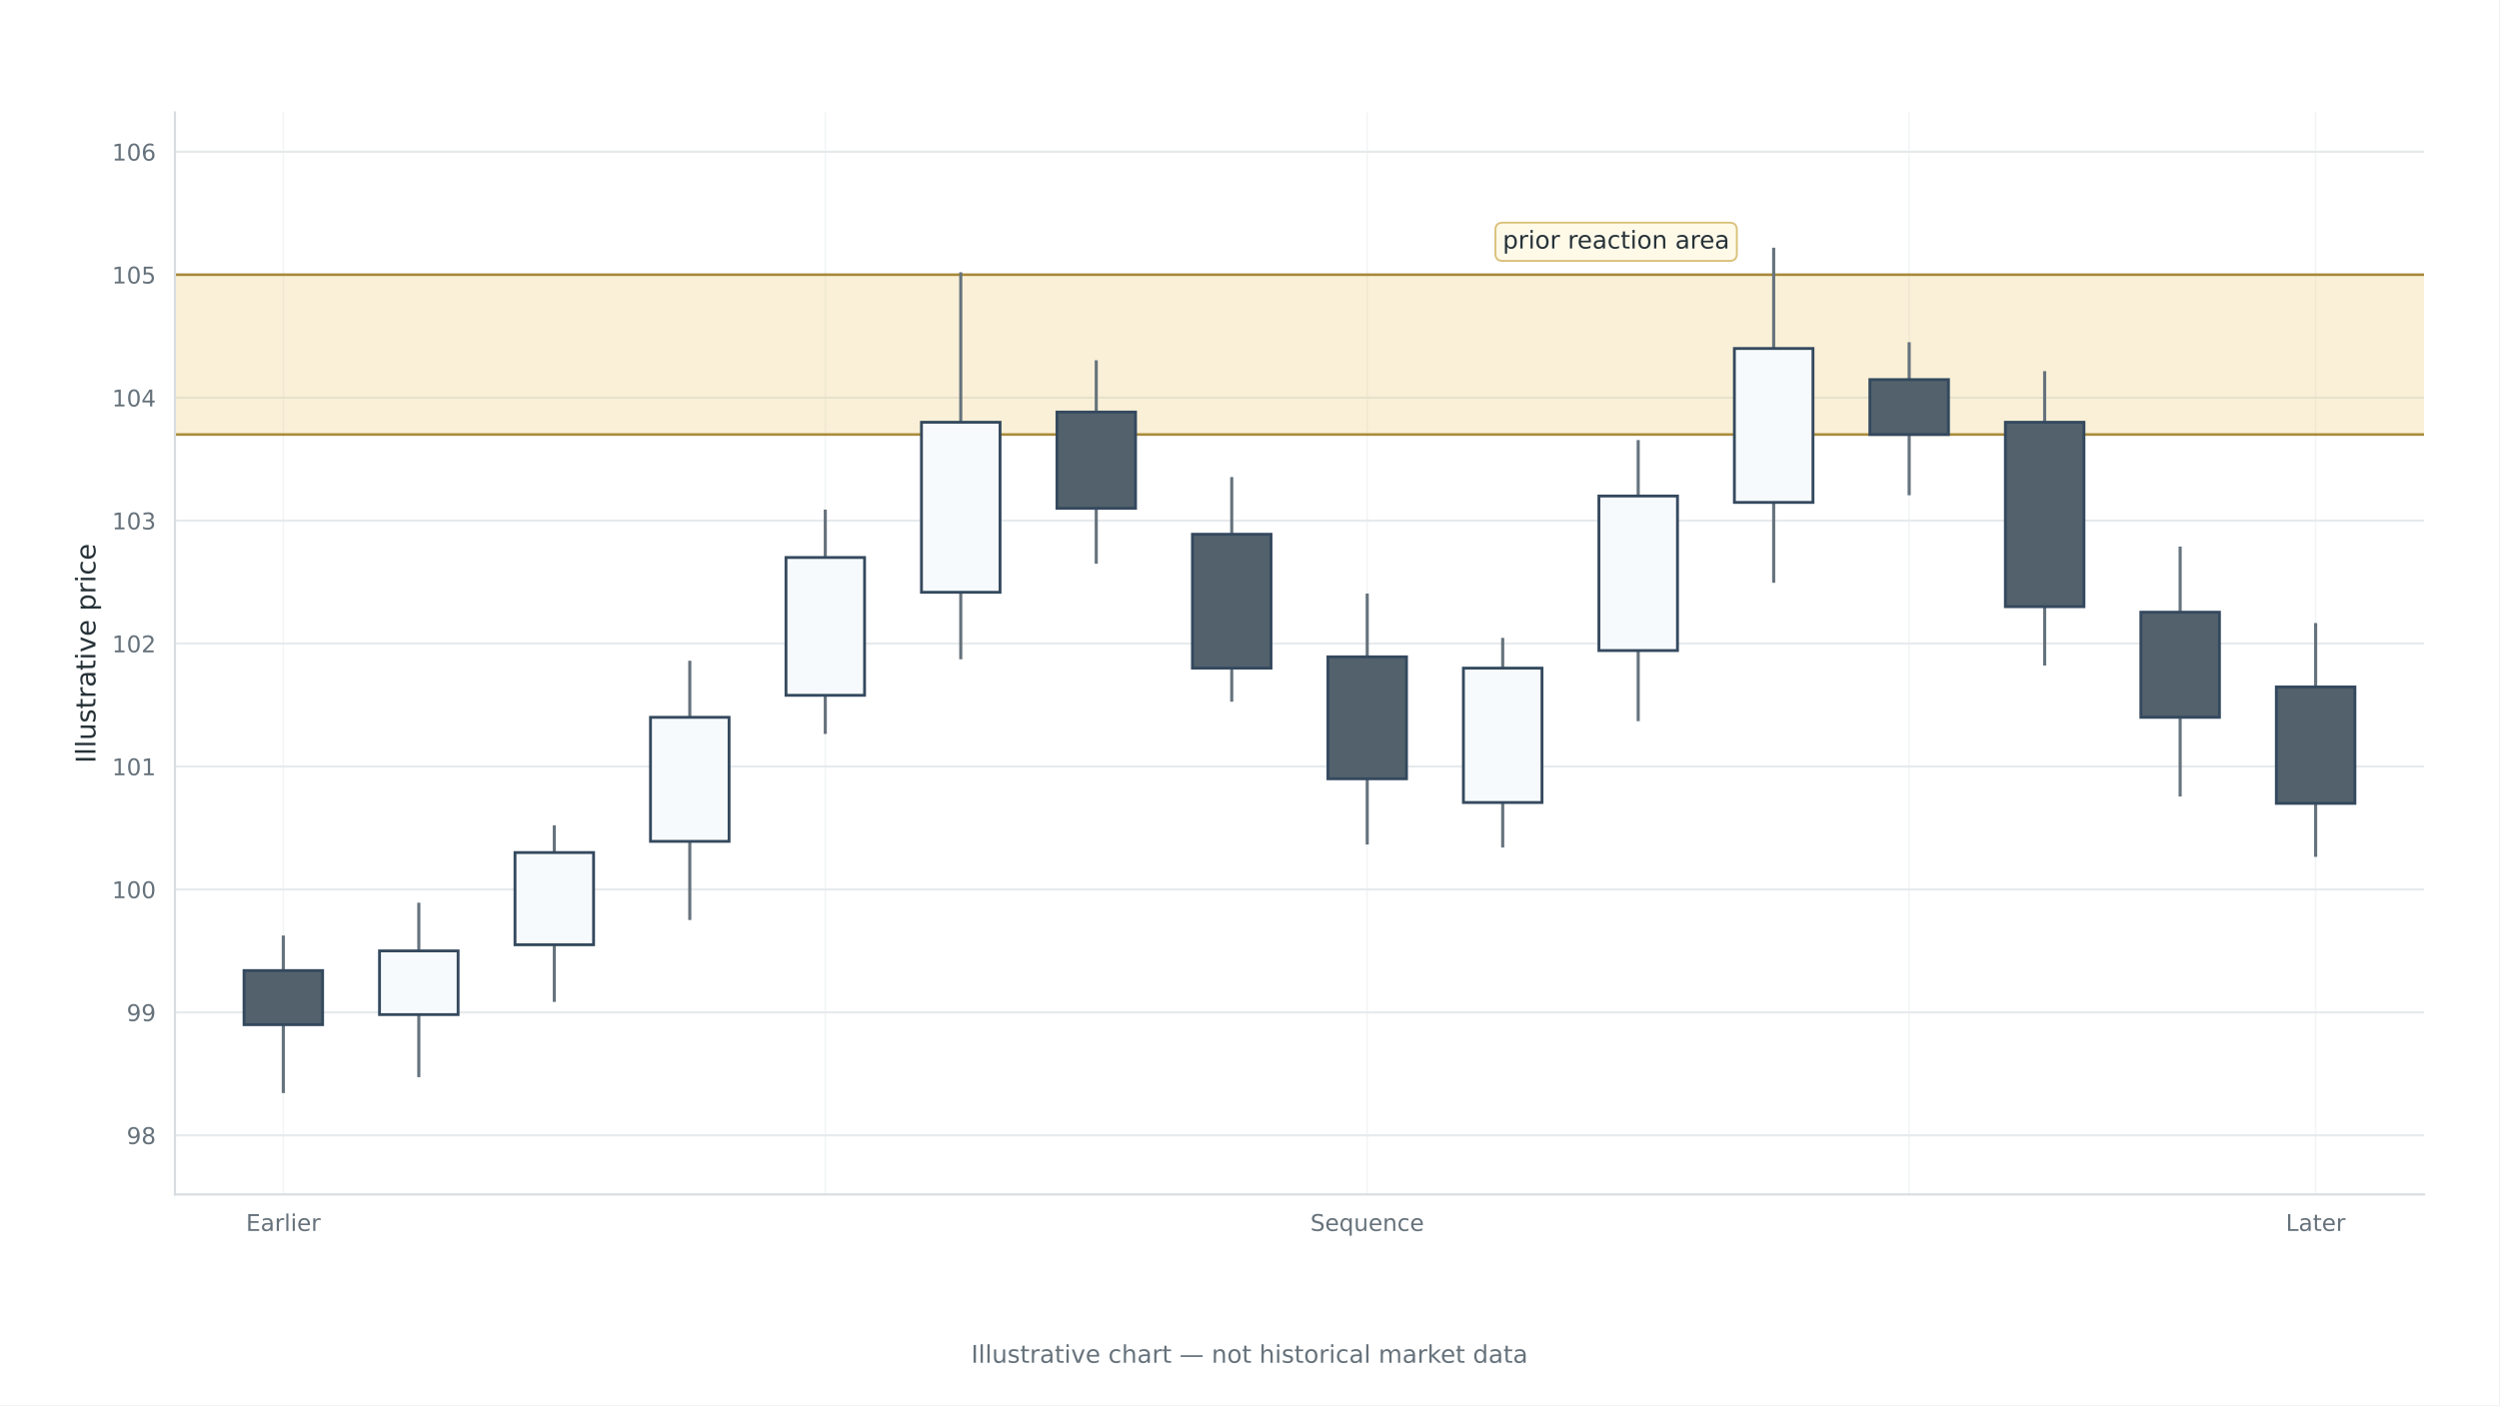
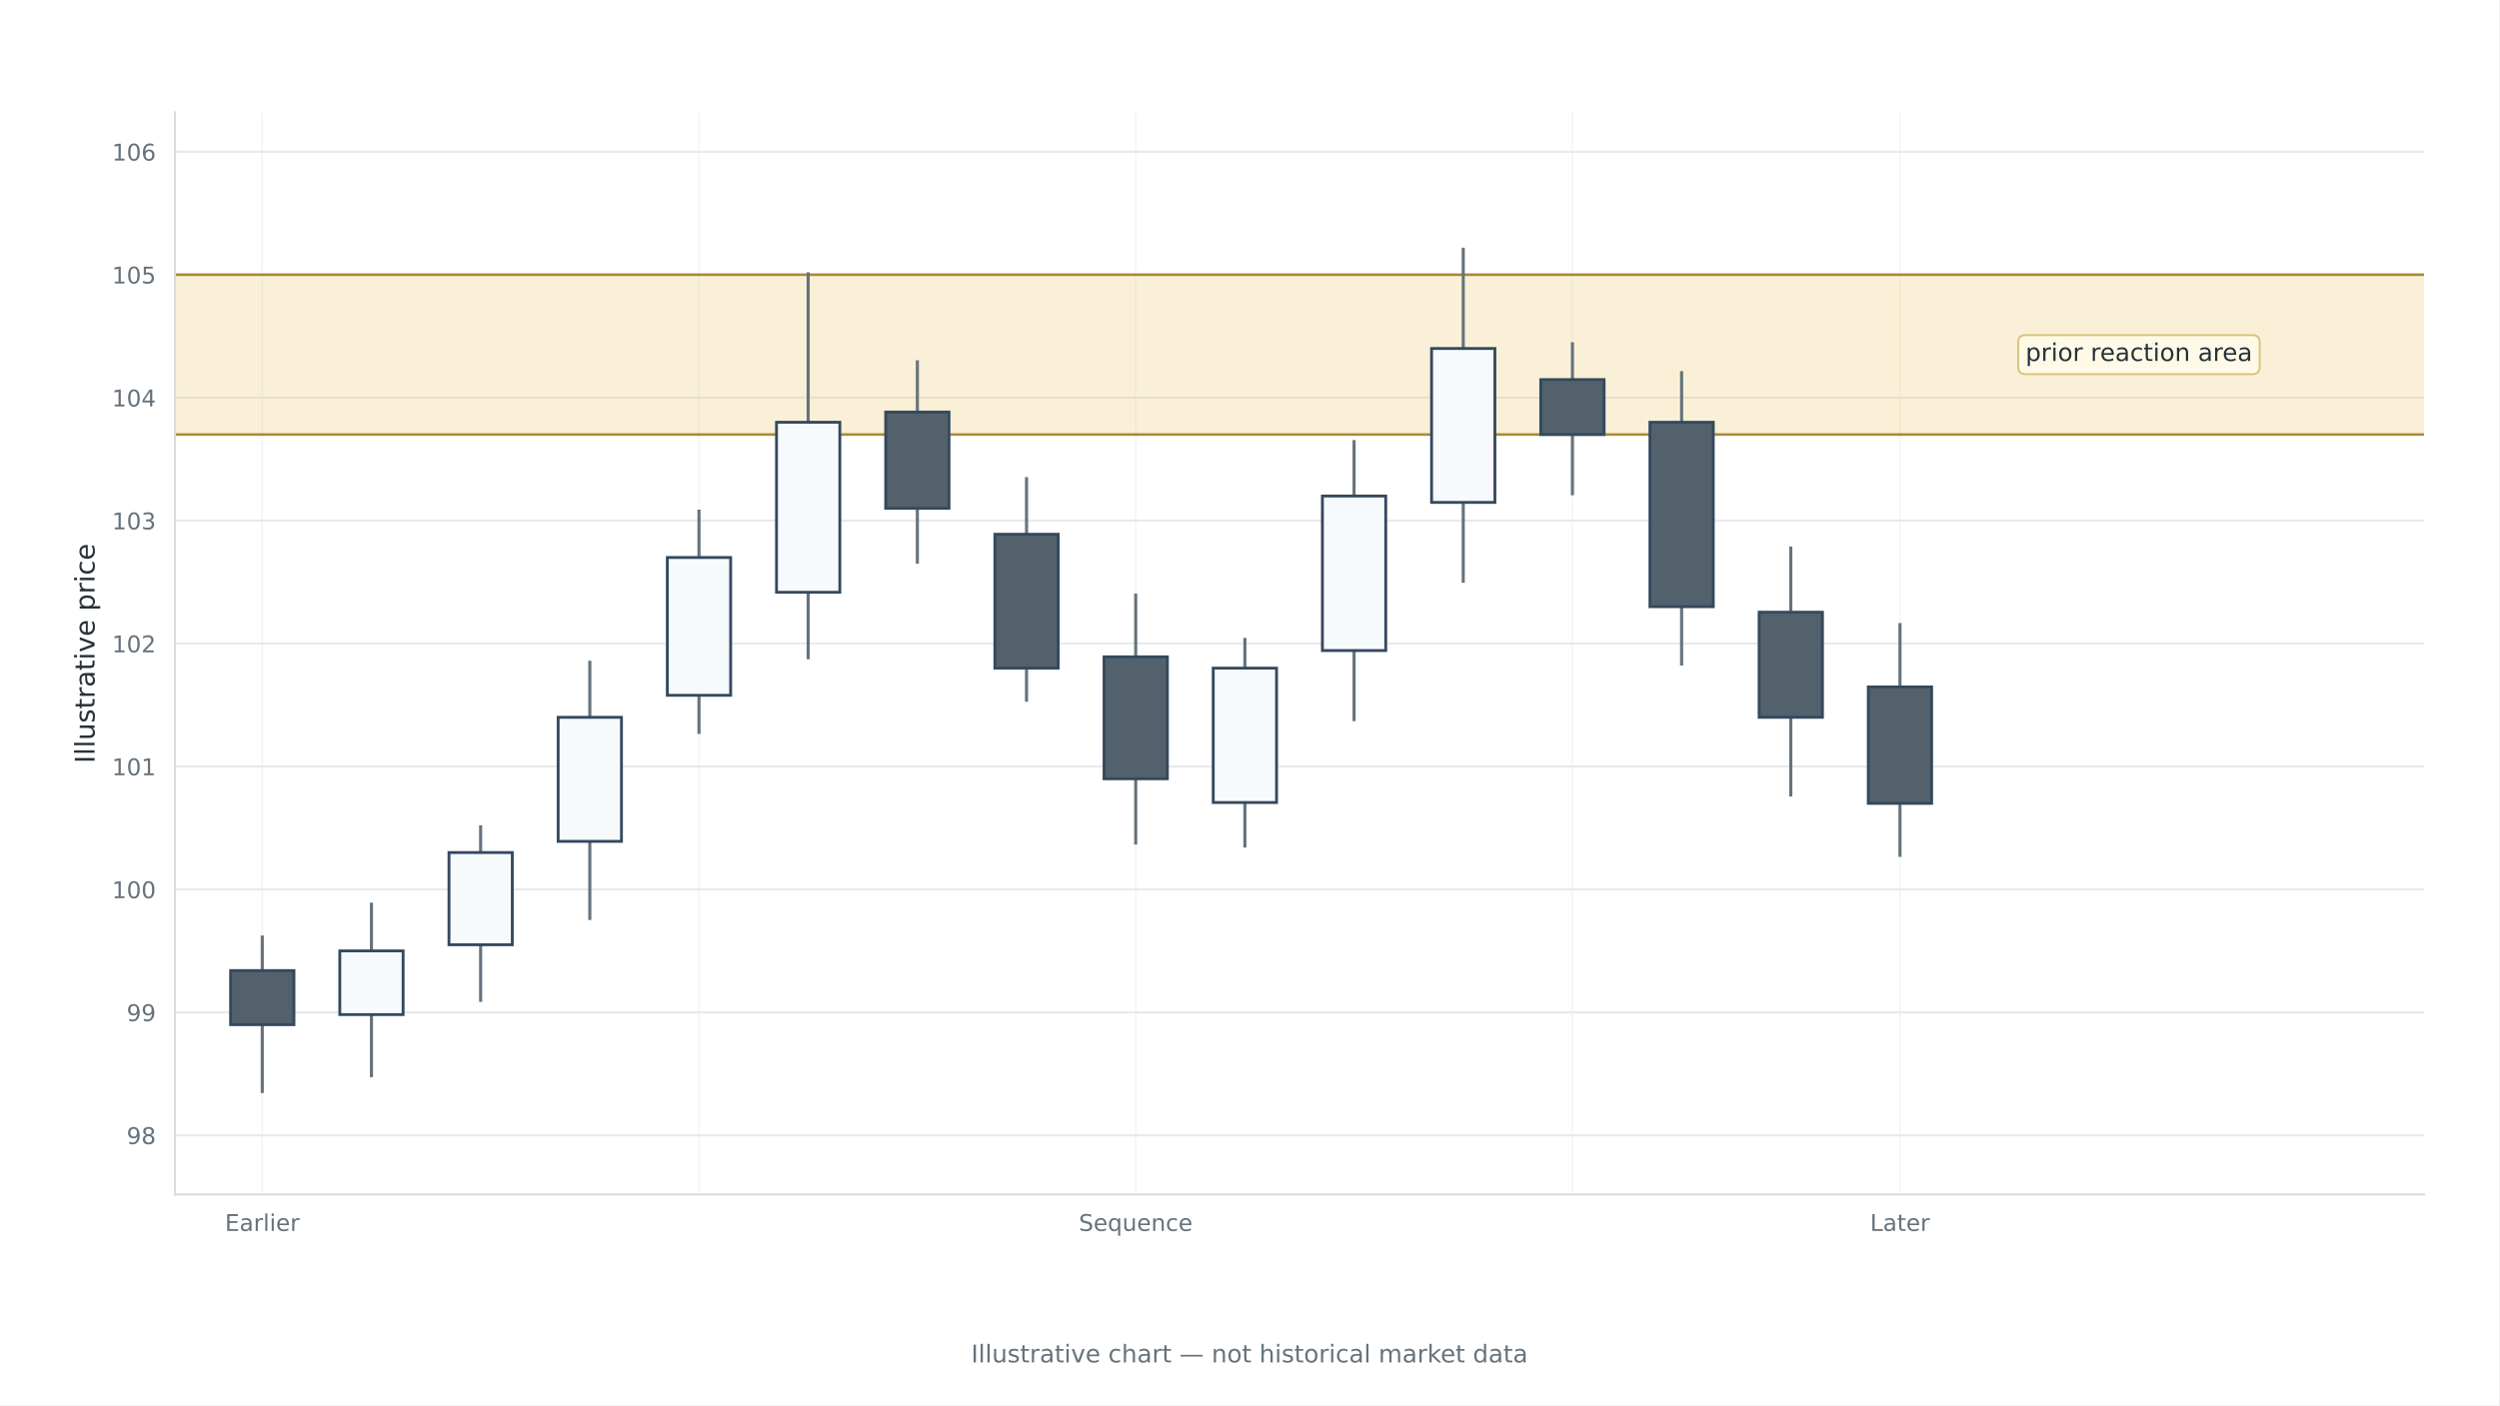
<svg xmlns="http://www.w3.org/2000/svg" width="921.6pt" height="518.4pt" viewBox="0 0 921.6 518.4" version="1.1">
  <defs>
    <style type="text/css">*{stroke-linejoin: round; stroke-linecap: butt}</style>
  </defs>
  <g id="figure_1">
    <g id="patch_1">
      <path d="M 0 518.4  L 921.6 518.4  L 921.6 0  L 0 0  z " style="fill: #ffffff" />
    </g>
    <g id="axes_1">
      <g id="patch_2">
        <path d="M 64.512 440.64  L 893.952 440.64  L 893.952 41.472  L 64.512 41.472  z " style="fill: #ffffff" />
      </g>
      <g id="matplotlib.axis_1">
        <g id="xtick_1">
          <g id="line2d_1">
-             <path d="M 104.485 440.64  L 104.485 41.472  " clip-path="url(#p43c9c090e7)" style="fill: none; stroke: #f2f4f5; stroke-width: 0.55; stroke-linecap: square" />
+             <path d="M 96.723 440.64  L 96.723 41.472  " clip-path="url(#p594bca70cf)" style="fill: none; stroke: #f2f4f5; stroke-width: 0.55; stroke-linecap: square" />
          </g>
          <g id="line2d_2" />
          <g id="text_1">
-             <text style="font-size: 8.5px; font-family: 'DejaVu Sans'; text-anchor: middle; fill: #66727b" x="104.485" y="454.099" transform="rotate(-0 104.485 454.0987)">Earlier</text>
+             <text style="font-size: 8.5px; font-family: 'DejaVu Sans'; text-anchor: middle; fill: #66727b" x="96.723" y="454.099" transform="rotate(-0 96.72326 454.0987)">Earlier</text>
          </g>
        </g>
        <g id="xtick_2">
          <g id="line2d_3">
-             <path d="M 304.35 440.64  L 304.35 41.472  " clip-path="url(#p43c9c090e7)" style="fill: none; stroke: #f2f4f5; stroke-width: 0.55; stroke-linecap: square" />
+             <path d="M 257.78 440.64  L 257.78 41.472  " clip-path="url(#p594bca70cf)" style="fill: none; stroke: #f2f4f5; stroke-width: 0.55; stroke-linecap: square" />
          </g>
          <g id="line2d_4" />
        </g>
        <g id="xtick_3">
          <g id="line2d_5">
-             <path d="M 504.215 440.64  L 504.215 41.472  " clip-path="url(#p43c9c090e7)" style="fill: none; stroke: #f2f4f5; stroke-width: 0.55; stroke-linecap: square" />
+             <path d="M 418.836 440.64  L 418.836 41.472  " clip-path="url(#p594bca70cf)" style="fill: none; stroke: #f2f4f5; stroke-width: 0.55; stroke-linecap: square" />
          </g>
          <g id="line2d_6" />
          <g id="text_2">
-             <text style="font-size: 8.5px; font-family: 'DejaVu Sans'; text-anchor: middle; fill: #66727b" x="504.215" y="454.099" transform="rotate(-0 504.2151 454.0987)">Sequence</text>
+             <text style="font-size: 8.5px; font-family: 'DejaVu Sans'; text-anchor: middle; fill: #66727b" x="418.836" y="454.098" transform="rotate(-0 418.8359 454.098)">Sequence</text>
          </g>
        </g>
        <g id="xtick_4">
          <g id="line2d_7">
-             <path d="M 704.08 440.64  L 704.08 41.472  " clip-path="url(#p43c9c090e7)" style="fill: none; stroke: #f2f4f5; stroke-width: 0.55; stroke-linecap: square" />
+             <path d="M 579.892 440.64  L 579.892 41.472  " clip-path="url(#p594bca70cf)" style="fill: none; stroke: #f2f4f5; stroke-width: 0.55; stroke-linecap: square" />
          </g>
          <g id="line2d_8" />
        </g>
        <g id="xtick_5">
          <g id="line2d_9">
-             <path d="M 853.979 440.64  L 853.979 41.472  " clip-path="url(#p43c9c090e7)" style="fill: none; stroke: #f2f4f5; stroke-width: 0.55; stroke-linecap: square" />
+             <path d="M 700.684 440.64  L 700.684 41.472  " clip-path="url(#p594bca70cf)" style="fill: none; stroke: #f2f4f5; stroke-width: 0.55; stroke-linecap: square" />
          </g>
          <g id="line2d_10" />
          <g id="text_3">
-             <text style="font-size: 8.5px; font-family: 'DejaVu Sans'; text-anchor: middle; fill: #66727b" x="853.979" y="454.099" transform="rotate(-0 853.979 454.0987)">Later</text>
+             <text style="font-size: 8.5px; font-family: 'DejaVu Sans'; text-anchor: middle; fill: #66727b" x="700.684" y="454.098" transform="rotate(-0 700.6844 454.098)">Later</text>
          </g>
        </g>
      </g>
      <g id="matplotlib.axis_2">
        <g id="ytick_1">
          <g id="line2d_11">
-             <path d="M 64.512 418.82  L 893.952 418.82  " clip-path="url(#p43c9c090e7)" style="fill: none; stroke: #e7eaed; stroke-width: 0.8; stroke-linecap: square" />
+             <path d="M 64.512 418.82  L 893.952 418.82  " clip-path="url(#p594bca70cf)" style="fill: none; stroke: #e7eaed; stroke-width: 0.8; stroke-linecap: square" />
          </g>
          <g id="line2d_12" />
          <g id="text_4">
-             <text style="font-size: 8.5px; font-family: 'DejaVu Sans'; text-anchor: end; fill: #66727b" x="57.512" y="422.049" transform="rotate(-0 57.512 422.0489)">98</text>
+             <text style="font-size: 8.5px; font-family: 'DejaVu Sans'; text-anchor: end; fill: #66727b" x="57.512" y="422.049" transform="rotate(-0 57.512 422.0486)">98</text>
          </g>
        </g>
        <g id="ytick_2">
          <g id="line2d_13">
-             <path d="M 64.512 373.466  L 893.952 373.466  " clip-path="url(#p43c9c090e7)" style="fill: none; stroke: #e7eaed; stroke-width: 0.8; stroke-linecap: square" />
+             <path d="M 64.512 373.466  L 893.952 373.466  " clip-path="url(#p594bca70cf)" style="fill: none; stroke: #e7eaed; stroke-width: 0.8; stroke-linecap: square" />
          </g>
          <g id="line2d_14" />
          <g id="text_5">
-             <text style="font-size: 8.5px; font-family: 'DejaVu Sans'; text-anchor: end; fill: #66727b" x="57.512" y="376.696" transform="rotate(-0 57.512 376.6955)">99</text>
+             <text style="font-size: 8.5px; font-family: 'DejaVu Sans'; text-anchor: end; fill: #66727b" x="57.512" y="376.695" transform="rotate(-0 57.512 376.6952)">99</text>
          </g>
        </g>
        <g id="ytick_3">
          <g id="line2d_15">
-             <path d="M 64.512 328.113  L 893.952 328.113  " clip-path="url(#p43c9c090e7)" style="fill: none; stroke: #e7eaed; stroke-width: 0.8; stroke-linecap: square" />
+             <path d="M 64.512 328.113  L 893.952 328.113  " clip-path="url(#p594bca70cf)" style="fill: none; stroke: #e7eaed; stroke-width: 0.8; stroke-linecap: square" />
          </g>
          <g id="line2d_16" />
          <g id="text_6">
-             <text style="font-size: 8.5px; font-family: 'DejaVu Sans'; text-anchor: end; fill: #66727b" x="57.512" y="331.342" transform="rotate(-0 57.512 331.3421)">100</text>
+             <text style="font-size: 8.5px; font-family: 'DejaVu Sans'; text-anchor: end; fill: #66727b" x="57.512" y="331.342" transform="rotate(-0 57.512 331.3418)">100</text>
          </g>
        </g>
        <g id="ytick_4">
          <g id="line2d_17">
-             <path d="M 64.512 282.759  L 893.952 282.759  " clip-path="url(#p43c9c090e7)" style="fill: none; stroke: #e7eaed; stroke-width: 0.8; stroke-linecap: square" />
+             <path d="M 64.512 282.759  L 893.952 282.759  " clip-path="url(#p594bca70cf)" style="fill: none; stroke: #e7eaed; stroke-width: 0.8; stroke-linecap: square" />
          </g>
          <g id="line2d_18" />
          <g id="text_7">
-             <text style="font-size: 8.5px; font-family: 'DejaVu Sans'; text-anchor: end; fill: #66727b" x="57.512" y="285.989" transform="rotate(-0 57.512 285.9887)">101</text>
+             <text style="font-size: 8.5px; font-family: 'DejaVu Sans'; text-anchor: end; fill: #66727b" x="57.512" y="285.988" transform="rotate(-0 57.512 285.9884)">101</text>
          </g>
        </g>
        <g id="ytick_5">
          <g id="line2d_19">
-             <path d="M 64.512 237.406  L 893.952 237.406  " clip-path="url(#p43c9c090e7)" style="fill: none; stroke: #e7eaed; stroke-width: 0.8; stroke-linecap: square" />
+             <path d="M 64.512 237.406  L 893.952 237.406  " clip-path="url(#p594bca70cf)" style="fill: none; stroke: #e7eaed; stroke-width: 0.8; stroke-linecap: square" />
          </g>
          <g id="line2d_20" />
          <g id="text_8">
-             <text style="font-size: 8.5px; font-family: 'DejaVu Sans'; text-anchor: end; fill: #66727b" x="57.512" y="240.635" transform="rotate(-0 57.512 240.6353)">102</text>
+             <text style="font-size: 8.5px; font-family: 'DejaVu Sans'; text-anchor: end; fill: #66727b" x="57.512" y="240.635" transform="rotate(-0 57.512 240.635)">102</text>
          </g>
        </g>
        <g id="ytick_6">
          <g id="line2d_21">
-             <path d="M 64.512 192.053  L 893.952 192.053  " clip-path="url(#p43c9c090e7)" style="fill: none; stroke: #e7eaed; stroke-width: 0.8; stroke-linecap: square" />
+             <path d="M 64.512 192.053  L 893.952 192.053  " clip-path="url(#p594bca70cf)" style="fill: none; stroke: #e7eaed; stroke-width: 0.8; stroke-linecap: square" />
          </g>
          <g id="line2d_22" />
          <g id="text_9">
-             <text style="font-size: 8.5px; font-family: 'DejaVu Sans'; text-anchor: end; fill: #66727b" x="57.512" y="195.282" transform="rotate(-0 57.512 195.2819)">103</text>
+             <text style="font-size: 8.5px; font-family: 'DejaVu Sans'; text-anchor: end; fill: #66727b" x="57.512" y="195.282" transform="rotate(-0 57.512 195.2816)">103</text>
          </g>
        </g>
        <g id="ytick_7">
          <g id="line2d_23">
-             <path d="M 64.512 146.699  L 893.952 146.699  " clip-path="url(#p43c9c090e7)" style="fill: none; stroke: #e7eaed; stroke-width: 0.8; stroke-linecap: square" />
+             <path d="M 64.512 146.699  L 893.952 146.699  " clip-path="url(#p594bca70cf)" style="fill: none; stroke: #e7eaed; stroke-width: 0.8; stroke-linecap: square" />
          </g>
          <g id="line2d_24" />
          <g id="text_10">
-             <text style="font-size: 8.5px; font-family: 'DejaVu Sans'; text-anchor: end; fill: #66727b" x="57.512" y="149.928" transform="rotate(-0 57.512 149.9285)">104</text>
+             <text style="font-size: 8.5px; font-family: 'DejaVu Sans'; text-anchor: end; fill: #66727b" x="57.512" y="149.928" transform="rotate(-0 57.512 149.9282)">104</text>
          </g>
        </g>
        <g id="ytick_8">
          <g id="line2d_25">
-             <path d="M 64.512 101.346  L 893.952 101.346  " clip-path="url(#p43c9c090e7)" style="fill: none; stroke: #e7eaed; stroke-width: 0.8; stroke-linecap: square" />
+             <path d="M 64.512 101.346  L 893.952 101.346  " clip-path="url(#p594bca70cf)" style="fill: none; stroke: #e7eaed; stroke-width: 0.8; stroke-linecap: square" />
          </g>
          <g id="line2d_26" />
          <g id="text_11">
-             <text style="font-size: 8.5px; font-family: 'DejaVu Sans'; text-anchor: end; fill: #66727b" x="57.512" y="104.575" transform="rotate(-0 57.512 104.5751)">105</text>
+             <text style="font-size: 8.5px; font-family: 'DejaVu Sans'; text-anchor: end; fill: #66727b" x="57.512" y="104.575" transform="rotate(-0 57.512 104.5748)">105</text>
          </g>
        </g>
        <g id="ytick_9">
          <g id="line2d_27">
-             <path d="M 64.512 55.992  L 893.952 55.992  " clip-path="url(#p43c9c090e7)" style="fill: none; stroke: #e7eaed; stroke-width: 0.8; stroke-linecap: square" />
+             <path d="M 64.512 55.992  L 893.952 55.992  " clip-path="url(#p594bca70cf)" style="fill: none; stroke: #e7eaed; stroke-width: 0.8; stroke-linecap: square" />
          </g>
          <g id="line2d_28" />
          <g id="text_12">
-             <text style="font-size: 8.5px; font-family: 'DejaVu Sans'; text-anchor: end; fill: #66727b" x="57.512" y="59.222" transform="rotate(-0 57.512 59.22168)">106</text>
+             <text style="font-size: 8.5px; font-family: 'DejaVu Sans'; text-anchor: end; fill: #66727b" x="57.512" y="59.221" transform="rotate(-0 57.512 59.22135)">106</text>
          </g>
        </g>
        <g id="text_13">
-           <text style="font-size: 10px; font-family: 'DejaVu Sans'; text-anchor: middle; fill: #263238" x="35.208" y="241.056" transform="rotate(-90 35.20794 241.056)">Illustrative price</text>
+           <text style="font-size: 10px; font-family: 'DejaVu Sans'; text-anchor: middle; fill: #263238" x="34.885" y="241.056" transform="rotate(-90 34.88528 241.056)">Illustrative price</text>
        </g>
      </g>
      <g id="patch_3">
-         <path d="M 64.512 160.305  L 893.952 160.305  L 893.952 101.346  L 64.512 101.346  z " clip-path="url(#p43c9c090e7)" style="fill: #e7c76d; opacity: 0.27" />
+         <path d="M 64.512 160.305  L 893.952 160.305  L 893.952 101.346  L 64.512 101.346  z " clip-path="url(#p594bca70cf)" style="fill: #e7c76d; opacity: 0.27" />
      </g>
      <g id="line2d_29">
-         <path d="M 64.512 160.305  L 893.952 160.305  " clip-path="url(#p43c9c090e7)" style="fill: none; stroke: #9d781b; stroke-opacity: 0.85; stroke-width: 0.95; stroke-linecap: square" />
+         <path d="M 64.512 160.305  L 893.952 160.305  " clip-path="url(#p594bca70cf)" style="fill: none; stroke: #9d781b; stroke-opacity: 0.85; stroke-width: 0.95; stroke-linecap: square" />
      </g>
      <g id="line2d_30">
-         <path d="M 64.512 101.346  L 893.952 101.346  " clip-path="url(#p43c9c090e7)" style="fill: none; stroke: #9d781b; stroke-opacity: 0.85; stroke-width: 0.95; stroke-linecap: square" />
+         <path d="M 64.512 101.346  L 893.952 101.346  " clip-path="url(#p594bca70cf)" style="fill: none; stroke: #9d781b; stroke-opacity: 0.85; stroke-width: 0.95; stroke-linecap: square" />
      </g>
      <g id="patch_4">
        <path d="M 64.512 440.64  L 64.512 41.472  " style="fill: none; stroke: #d8dde1; stroke-width: 0.8; stroke-linejoin: miter; stroke-linecap: square" />
      </g>
      <g id="patch_5">
        <path d="M 64.512 440.64  L 893.952 440.64  " style="fill: none; stroke: #d8dde1; stroke-width: 0.8; stroke-linejoin: miter; stroke-linecap: square" />
      </g>
      <g id="LineCollection_1">
-         <path d="M 104.485 403.218  L 104.485 345.12  " clip-path="url(#p43c9c090e7)" style="fill: none; stroke: #66737d; stroke-width: 1.15" />
+         <path d="M 96.723 403.218  L 96.723 345.12  " clip-path="url(#p594bca70cf)" style="fill: none; stroke: #66737d; stroke-width: 1.15" />
      </g>
      <g id="LineCollection_2">
-         <path d="M 154.451 397.367  L 154.451 333.011  " clip-path="url(#p43c9c090e7)" style="fill: none; stroke: #66737d; stroke-width: 1.15" />
+         <path d="M 136.987 397.367  L 136.987 333.011  " clip-path="url(#p594bca70cf)" style="fill: none; stroke: #66737d; stroke-width: 1.15" />
      </g>
      <g id="LineCollection_3">
-         <path d="M 204.418 369.611  L 204.418 304.438  " clip-path="url(#p43c9c090e7)" style="fill: none; stroke: #66737d; stroke-width: 1.15" />
+         <path d="M 177.251 369.611  L 177.251 304.438  " clip-path="url(#p594bca70cf)" style="fill: none; stroke: #66737d; stroke-width: 1.15" />
      </g>
      <g id="LineCollection_4">
-         <path d="M 254.384 339.406  L 254.384 243.755  " clip-path="url(#p43c9c090e7)" style="fill: none; stroke: #66737d; stroke-width: 1.15" />
+         <path d="M 217.515 339.406  L 217.515 243.755  " clip-path="url(#p594bca70cf)" style="fill: none; stroke: #66737d; stroke-width: 1.15" />
      </g>
      <g id="LineCollection_5">
-         <path d="M 304.35 270.741  L 304.35 188.016  " clip-path="url(#p43c9c090e7)" style="fill: none; stroke: #66737d; stroke-width: 1.15" />
+         <path d="M 257.78 270.741  L 257.78 188.016  " clip-path="url(#p594bca70cf)" style="fill: none; stroke: #66737d; stroke-width: 1.15" />
      </g>
      <g id="LineCollection_6">
-         <path d="M 354.316 243.211  L 354.316 100.439  " clip-path="url(#p43c9c090e7)" style="fill: none; stroke: #66737d; stroke-width: 1.15" />
+         <path d="M 298.044 243.211  L 298.044 100.439  " clip-path="url(#p594bca70cf)" style="fill: none; stroke: #66737d; stroke-width: 1.15" />
      </g>
      <g id="LineCollection_7">
-         <path d="M 404.283 207.972  L 404.283 132.912  " clip-path="url(#p43c9c090e7)" style="fill: none; stroke: #66737d; stroke-width: 1.15" />
+         <path d="M 338.308 207.972  L 338.308 132.912  " clip-path="url(#p594bca70cf)" style="fill: none; stroke: #66737d; stroke-width: 1.15" />
      </g>
      <g id="LineCollection_8">
-         <path d="M 454.249 258.858  L 454.249 175.997  " clip-path="url(#p43c9c090e7)" style="fill: none; stroke: #66737d; stroke-width: 1.15" />
+         <path d="M 378.572 258.858  L 378.572 175.997  " clip-path="url(#p594bca70cf)" style="fill: none; stroke: #66737d; stroke-width: 1.15" />
      </g>
      <g id="LineCollection_9">
-         <path d="M 504.215 311.559  L 504.215 218.947  " clip-path="url(#p43c9c090e7)" style="fill: none; stroke: #66737d; stroke-width: 1.15" />
+         <path d="M 418.836 311.559  L 418.836 218.947  " clip-path="url(#p594bca70cf)" style="fill: none; stroke: #66737d; stroke-width: 1.15" />
      </g>
      <g id="LineCollection_10">
-         <path d="M 554.181 312.647  L 554.181 235.32  " clip-path="url(#p43c9c090e7)" style="fill: none; stroke: #66737d; stroke-width: 1.15" />
+         <path d="M 459.1 312.647  L 459.1 235.32  " clip-path="url(#p594bca70cf)" style="fill: none; stroke: #66737d; stroke-width: 1.15" />
      </g>
      <g id="LineCollection_11">
-         <path d="M 604.148 266.024  L 604.148 162.346  " clip-path="url(#p43c9c090e7)" style="fill: none; stroke: #66737d; stroke-width: 1.15" />
+         <path d="M 499.364 266.024  L 499.364 162.346  " clip-path="url(#p594bca70cf)" style="fill: none; stroke: #66737d; stroke-width: 1.15" />
      </g>
      <g id="LineCollection_12">
-         <path d="M 654.114 215.001  L 654.114 91.368  " clip-path="url(#p43c9c090e7)" style="fill: none; stroke: #66737d; stroke-width: 1.15" />
+         <path d="M 539.628 215.001  L 539.628 91.368  " clip-path="url(#p594bca70cf)" style="fill: none; stroke: #66737d; stroke-width: 1.15" />
      </g>
      <g id="LineCollection_13">
-         <path d="M 704.08 182.71  L 704.08 126.245  " clip-path="url(#p43c9c090e7)" style="fill: none; stroke: #66737d; stroke-width: 1.15" />
+         <path d="M 579.892 182.71  L 579.892 126.245  " clip-path="url(#p594bca70cf)" style="fill: none; stroke: #66737d; stroke-width: 1.15" />
      </g>
      <g id="LineCollection_14">
-         <path d="M 754.046 245.524  L 754.046 136.903  " clip-path="url(#p43c9c090e7)" style="fill: none; stroke: #66737d; stroke-width: 1.15" />
+         <path d="M 620.156 245.524  L 620.156 136.903  " clip-path="url(#p594bca70cf)" style="fill: none; stroke: #66737d; stroke-width: 1.15" />
      </g>
      <g id="LineCollection_15">
-         <path d="M 804.013 293.826  L 804.013 201.622  " clip-path="url(#p43c9c090e7)" style="fill: none; stroke: #66737d; stroke-width: 1.15" />
+         <path d="M 660.42 293.826  L 660.42 201.622  " clip-path="url(#p594bca70cf)" style="fill: none; stroke: #66737d; stroke-width: 1.15" />
      </g>
      <g id="LineCollection_16">
-         <path d="M 853.979 316.094  L 853.979 229.832  " clip-path="url(#p43c9c090e7)" style="fill: none; stroke: #66737d; stroke-width: 1.15" />
+         <path d="M 700.684 316.094  L 700.684 229.832  " clip-path="url(#p594bca70cf)" style="fill: none; stroke: #66737d; stroke-width: 1.15" />
      </g>
      <g id="patch_6">
-         <path d="M 89.995 378.002  L 118.975 378.002  L 118.975 358.046  L 89.995 358.046  z " clip-path="url(#p43c9c090e7)" style="fill: #52616b; stroke: #34495e; stroke-width: 1.05; stroke-linejoin: miter" />
+         <path d="M 85.047 378.002  L 108.4 378.002  L 108.4 358.046  L 85.047 358.046  z " clip-path="url(#p594bca70cf)" style="fill: #52616b; stroke: #34495e; stroke-width: 1.05; stroke-linejoin: miter" />
      </g>
      <g id="patch_7">
-         <path d="M 139.961 374.283  L 168.941 374.283  L 168.941 350.789  L 139.961 350.789  z " clip-path="url(#p43c9c090e7)" style="fill: #f7fafc; stroke: #34495e; stroke-width: 1.05; stroke-linejoin: miter" />
+         <path d="M 125.311 374.283  L 148.664 374.283  L 148.664 350.789  L 125.311 350.789  z " clip-path="url(#p594bca70cf)" style="fill: #f7fafc; stroke: #34495e; stroke-width: 1.05; stroke-linejoin: miter" />
      </g>
      <g id="patch_8">
-         <path d="M 189.927 348.522  L 218.908 348.522  L 218.908 314.507  L 189.927 314.507  z " clip-path="url(#p43c9c090e7)" style="fill: #f7fafc; stroke: #34495e; stroke-width: 1.05; stroke-linejoin: miter" />
+         <path d="M 165.575 348.522  L 188.928 348.522  L 188.928 314.507  L 165.575 314.507  z " clip-path="url(#p594bca70cf)" style="fill: #f7fafc; stroke: #34495e; stroke-width: 1.05; stroke-linejoin: miter" />
      </g>
      <g id="patch_9">
-         <path d="M 239.894 310.38  L 268.874 310.38  L 268.874 264.618  L 239.894 264.618  z " clip-path="url(#p43c9c090e7)" style="fill: #f7fafc; stroke: #34495e; stroke-width: 1.05; stroke-linejoin: miter" />
+         <path d="M 205.839 310.38  L 229.192 310.38  L 229.192 264.618  L 205.839 264.618  z " clip-path="url(#p594bca70cf)" style="fill: #f7fafc; stroke: #34495e; stroke-width: 1.05; stroke-linejoin: miter" />
      </g>
      <g id="patch_10">
-         <path d="M 289.86 256.5  L 318.84 256.5  L 318.84 205.659  L 289.86 205.659  z " clip-path="url(#p43c9c090e7)" style="fill: #f7fafc; stroke: #34495e; stroke-width: 1.05; stroke-linejoin: miter" />
+         <path d="M 246.103 256.5  L 269.456 256.5  L 269.456 205.659  L 246.103 205.659  z " clip-path="url(#p594bca70cf)" style="fill: #f7fafc; stroke: #34495e; stroke-width: 1.05; stroke-linejoin: miter" />
      </g>
      <g id="patch_11">
-         <path d="M 339.826 218.494  L 368.807 218.494  L 368.807 155.77  L 339.826 155.77  z " clip-path="url(#p43c9c090e7)" style="fill: #f7fafc; stroke: #34495e; stroke-width: 1.05; stroke-linejoin: miter" />
+         <path d="M 286.367 218.494  L 309.72 218.494  L 309.72 155.77  L 286.367 155.77  z " clip-path="url(#p594bca70cf)" style="fill: #f7fafc; stroke: #34495e; stroke-width: 1.05; stroke-linejoin: miter" />
      </g>
      <g id="patch_12">
-         <path d="M 389.792 187.517  L 418.773 187.517  L 418.773 152.006  L 389.792 152.006  z " clip-path="url(#p43c9c090e7)" style="fill: #52616b; stroke: #34495e; stroke-width: 1.05; stroke-linejoin: miter" />
+         <path d="M 326.631 187.517  L 349.984 187.517  L 349.984 152.006  L 326.631 152.006  z " clip-path="url(#p594bca70cf)" style="fill: #52616b; stroke: #34495e; stroke-width: 1.05; stroke-linejoin: miter" />
      </g>
      <g id="patch_13">
-         <path d="M 439.759 246.477  L 468.739 246.477  L 468.739 197.087  L 439.759 197.087  z " clip-path="url(#p43c9c090e7)" style="fill: #52616b; stroke: #34495e; stroke-width: 1.05; stroke-linejoin: miter" />
+         <path d="M 366.895 246.477  L 390.248 246.477  L 390.248 197.087  L 366.895 197.087  z " clip-path="url(#p594bca70cf)" style="fill: #52616b; stroke: #34495e; stroke-width: 1.05; stroke-linejoin: miter" />
      </g>
      <g id="patch_14">
-         <path d="M 489.725 287.295  L 518.705 287.295  L 518.705 242.304  L 489.725 242.304  z " clip-path="url(#p43c9c090e7)" style="fill: #52616b; stroke: #34495e; stroke-width: 1.05; stroke-linejoin: miter" />
+         <path d="M 407.159 287.295  L 430.512 287.295  L 430.512 242.304  L 407.159 242.304  z " clip-path="url(#p594bca70cf)" style="fill: #52616b; stroke: #34495e; stroke-width: 1.05; stroke-linejoin: miter" />
      </g>
      <g id="patch_15">
-         <path d="M 539.691 296.048  L 568.672 296.048  L 568.672 246.477  L 539.691 246.477  z " clip-path="url(#p43c9c090e7)" style="fill: #f7fafc; stroke: #34495e; stroke-width: 1.05; stroke-linejoin: miter" />
+         <path d="M 447.423 296.048  L 470.777 296.048  L 470.777 246.477  L 447.423 246.477  z " clip-path="url(#p594bca70cf)" style="fill: #f7fafc; stroke: #34495e; stroke-width: 1.05; stroke-linejoin: miter" />
      </g>
      <g id="patch_16">
-         <path d="M 589.657 239.991  L 618.638 239.991  L 618.638 182.982  L 589.657 182.982  z " clip-path="url(#p43c9c090e7)" style="fill: #f7fafc; stroke: #34495e; stroke-width: 1.05; stroke-linejoin: miter" />
+         <path d="M 487.687 239.991  L 511.041 239.991  L 511.041 182.982  L 487.687 182.982  z " clip-path="url(#p594bca70cf)" style="fill: #f7fafc; stroke: #34495e; stroke-width: 1.05; stroke-linejoin: miter" />
      </g>
      <g id="patch_17">
-         <path d="M 639.624 185.34  L 668.604 185.34  L 668.604 128.558  L 639.624 128.558  z " clip-path="url(#p43c9c090e7)" style="fill: #f7fafc; stroke: #34495e; stroke-width: 1.05; stroke-linejoin: miter" />
+         <path d="M 527.952 185.34  L 551.305 185.34  L 551.305 128.558  L 527.952 128.558  z " clip-path="url(#p594bca70cf)" style="fill: #f7fafc; stroke: #34495e; stroke-width: 1.05; stroke-linejoin: miter" />
      </g>
      <g id="patch_18">
-         <path d="M 689.59 160.305  L 718.57 160.305  L 718.57 140.032  L 689.59 140.032  z " clip-path="url(#p43c9c090e7)" style="fill: #52616b; stroke: #34495e; stroke-width: 1.05; stroke-linejoin: miter" />
+         <path d="M 568.216 160.305  L 591.569 160.305  L 591.569 140.032  L 568.216 140.032  z " clip-path="url(#p594bca70cf)" style="fill: #52616b; stroke: #34495e; stroke-width: 1.05; stroke-linejoin: miter" />
      </g>
      <g id="patch_19">
-         <path d="M 739.556 223.8  L 768.537 223.8  L 768.537 155.77  L 739.556 155.77  z " clip-path="url(#p43c9c090e7)" style="fill: #52616b; stroke: #34495e; stroke-width: 1.05; stroke-linejoin: miter" />
+         <path d="M 608.48 223.8  L 631.833 223.8  L 631.833 155.77  L 608.48 155.77  z " clip-path="url(#p594bca70cf)" style="fill: #52616b; stroke: #34495e; stroke-width: 1.05; stroke-linejoin: miter" />
      </g>
      <g id="patch_20">
-         <path d="M 789.523 264.618  L 818.503 264.618  L 818.503 225.841  L 789.523 225.841  z " clip-path="url(#p43c9c090e7)" style="fill: #52616b; stroke: #34495e; stroke-width: 1.05; stroke-linejoin: miter" />
+         <path d="M 648.744 264.618  L 672.097 264.618  L 672.097 225.841  L 648.744 225.841  z " clip-path="url(#p594bca70cf)" style="fill: #52616b; stroke: #34495e; stroke-width: 1.05; stroke-linejoin: miter" />
      </g>
      <g id="patch_21">
-         <path d="M 839.489 296.365  L 868.469 296.365  L 868.469 253.416  L 839.489 253.416  z " clip-path="url(#p43c9c090e7)" style="fill: #52616b; stroke: #34495e; stroke-width: 1.05; stroke-linejoin: miter" />
+         <path d="M 689.008 296.365  L 712.361 296.365  L 712.361 253.416  L 689.008 253.416  z " clip-path="url(#p594bca70cf)" style="fill: #52616b; stroke: #34495e; stroke-width: 1.05; stroke-linejoin: miter" />
      </g>
      <g id="text_14">
        <g id="patch_22">
-           <path d="M 554.181 96.249  L 637.827 96.249  Q 640.527 96.249 640.527 93.549  L 640.527 84.839  Q 640.527 82.139 637.827 82.139  L 554.181 82.139  Q 551.481 82.139 551.481 84.839  L 551.481 93.549  Q 551.481 96.249 554.181 96.249  z " style="fill: #fff9e8; stroke: #d9c17a; stroke-width: 0.7; stroke-linejoin: miter" />
-         </g>
-         <text style="font-size: 9px; font-family: 'DejaVu Sans'; text-anchor: start; fill: #263238" x="554.181" y="91.678" transform="rotate(-0 554.1814 91.67778)">prior reaction area</text>
+           <path d="M 746.988 138.026  L 830.642 138.026  Q 833.342 138.026 833.342 135.326  L 833.342 126.325  Q 833.342 123.625 830.642 123.625  L 746.988 123.625  Q 744.288 123.625 744.288 126.325  L 744.288 135.326  Q 744.288 138.026 746.988 138.026  z " style="fill: #fff9e8; stroke: #d9c17a; stroke-width: 0.7; stroke-linejoin: miter" />
+         </g>
+         <text style="font-size: 9px; font-family: 'DejaVu Sans'; text-anchor: start; fill: #263238" x="746.988" y="133.164" transform="rotate(-0 746.9881 133.1637)">prior reaction area</text>
      </g>
    </g>
    <g id="text_15">
-       <text style="font-size: 9px; font-family: 'DejaVu Sans'; text-anchor: middle; fill: #66727b" x="460.8" y="502.739" transform="rotate(-0 460.8 502.7394)">Illustrative chart — not historical market data</text>
+       <text style="font-size: 9px; font-family: 'DejaVu Sans'; text-anchor: middle; fill: #66727b" x="460.8" y="502.594" transform="rotate(-0 460.8 502.5942)">Illustrative chart — not historical market data</text>
    </g>
  </g>
  <defs>
-     <clipPath id="p43c9c090e7">
+     <clipPath id="p594bca70cf">
      <rect x="64.512" y="41.472" width="829.44" height="399.168" />
    </clipPath>
  </defs>
</svg>
